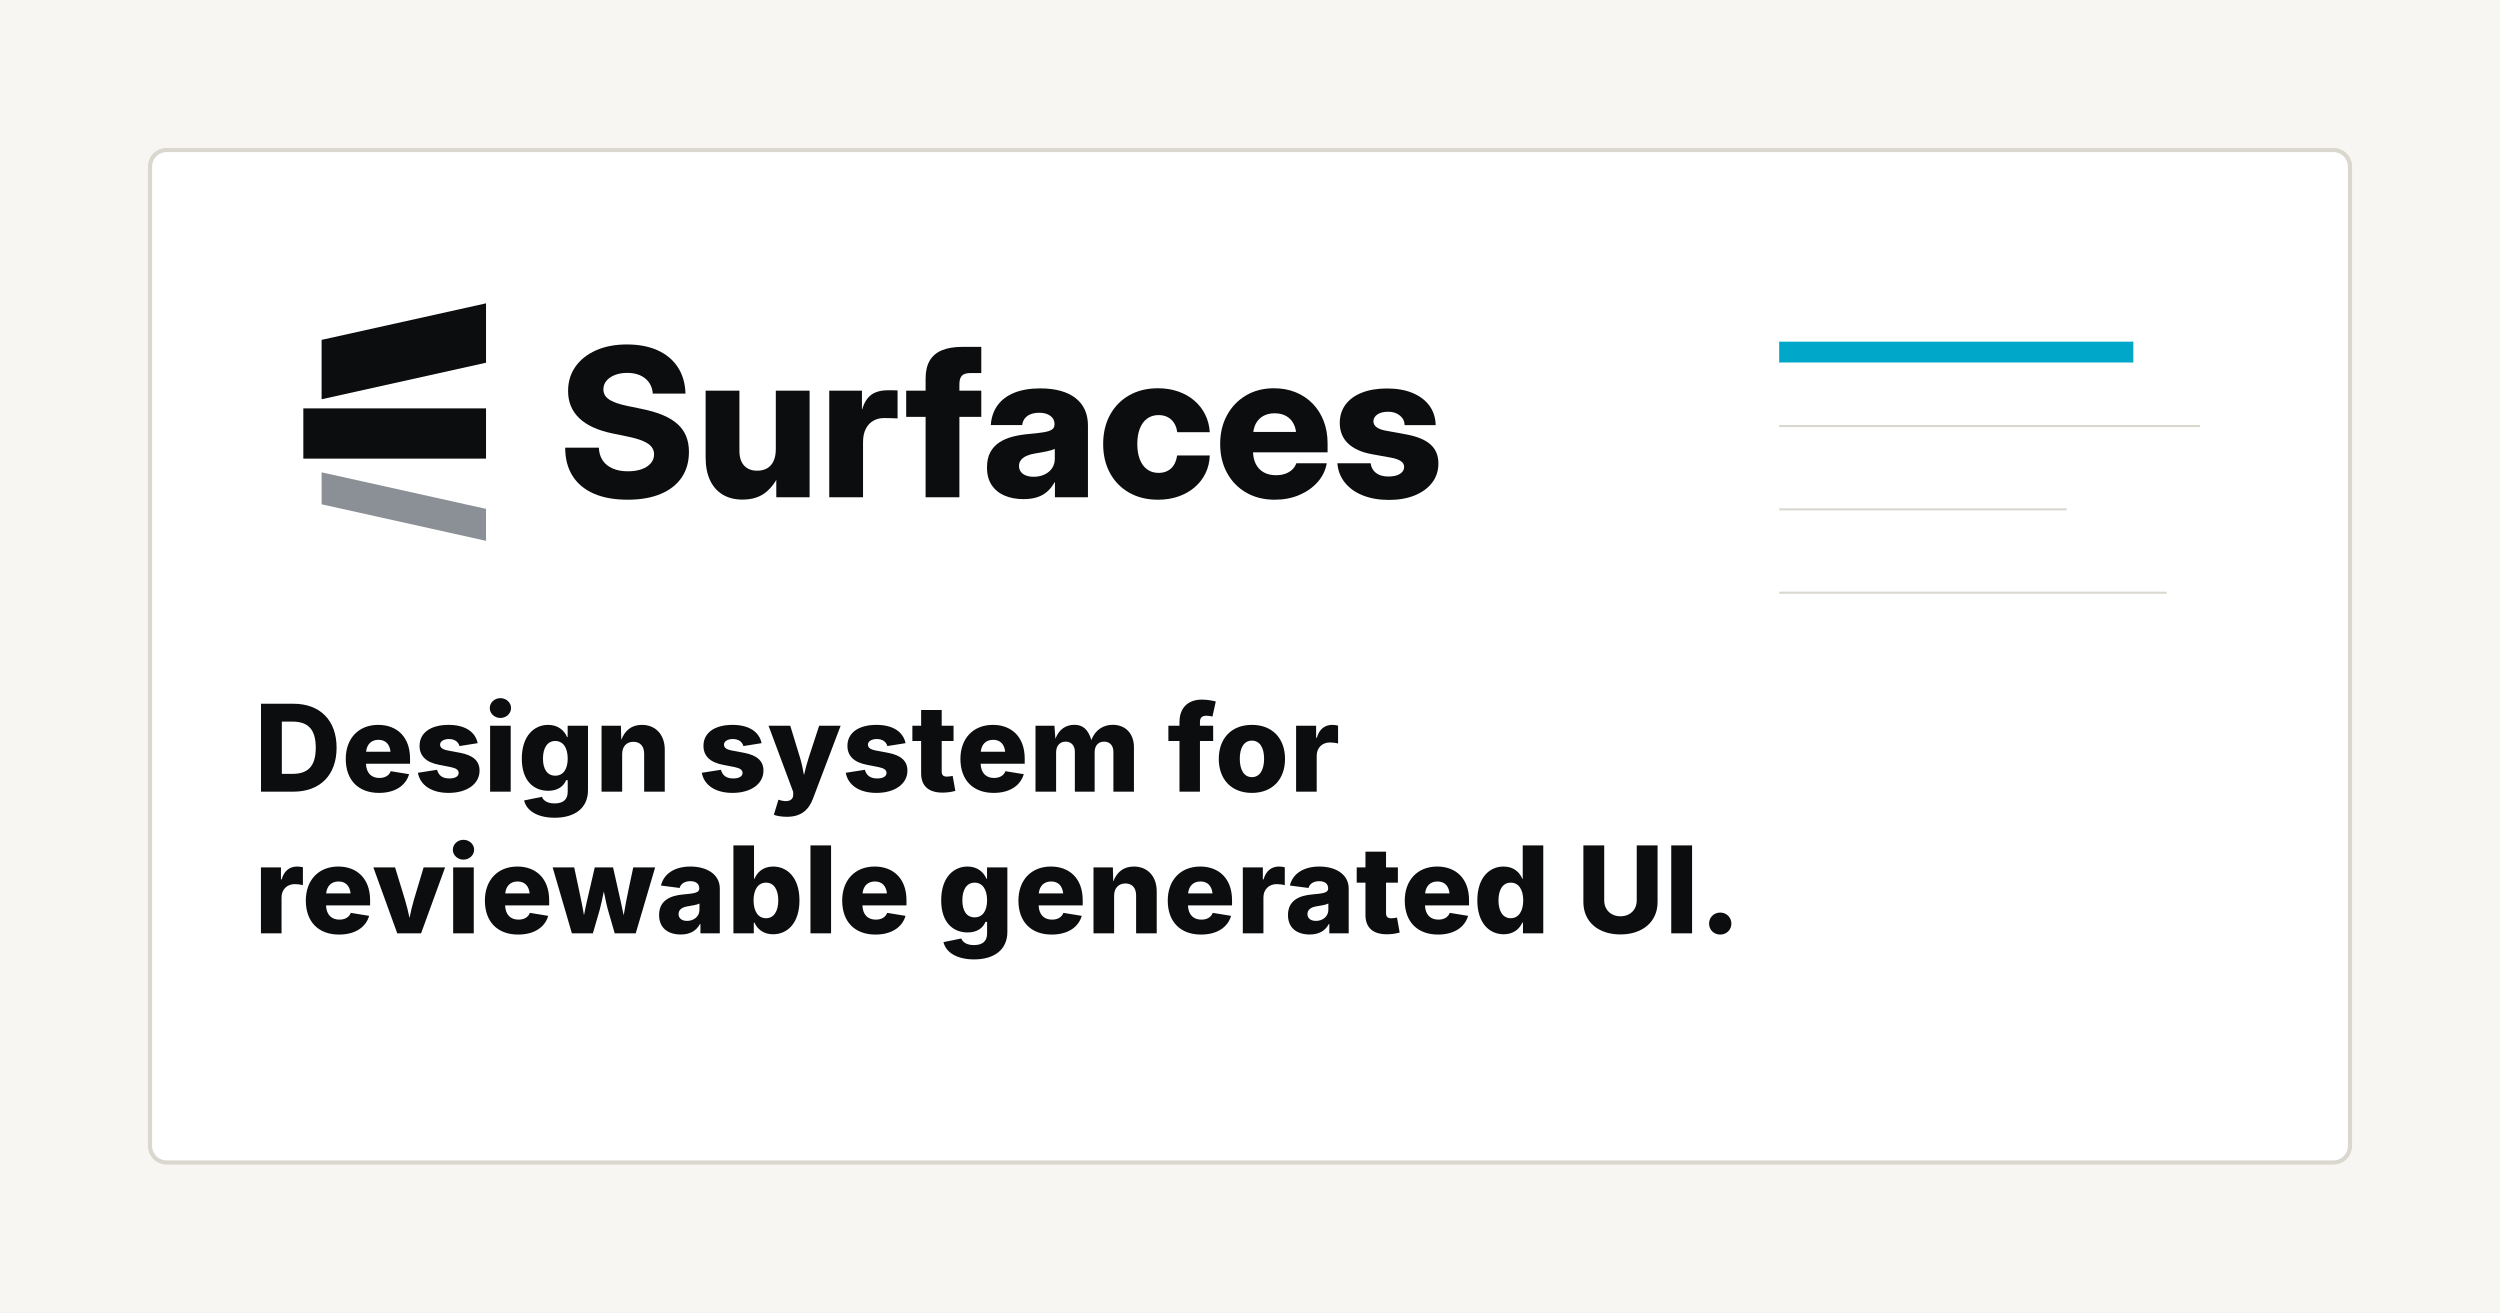
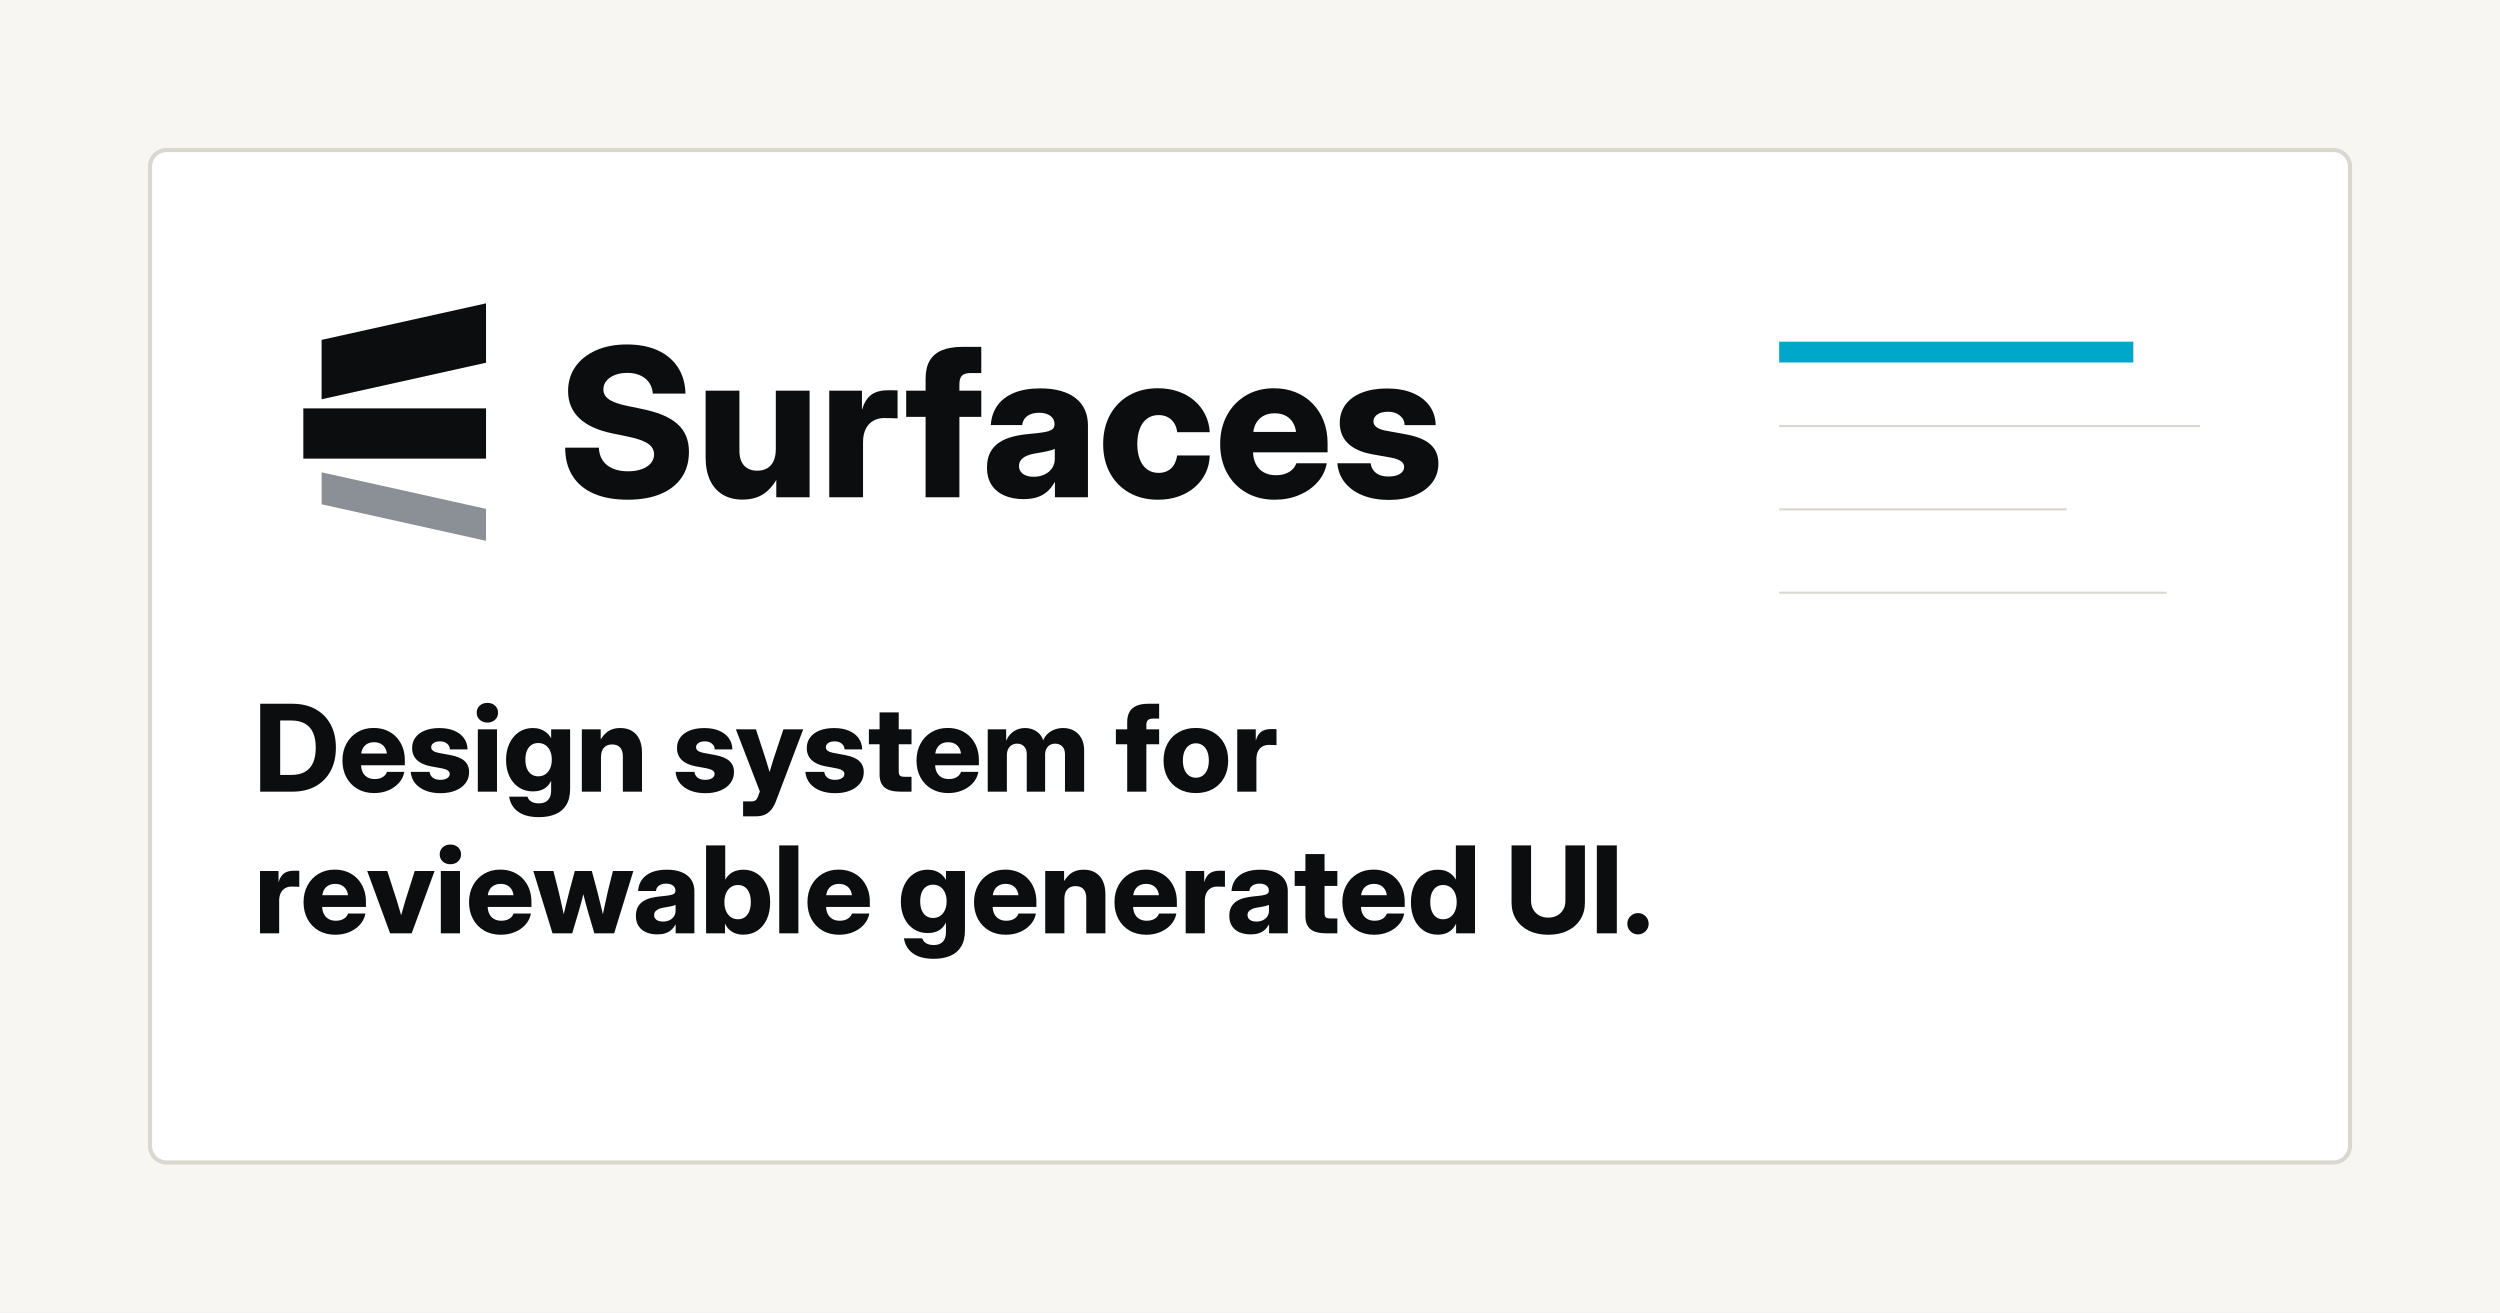
- <svg xmlns="http://www.w3.org/2000/svg" width="1200" height="630" viewBox="0 0 1200 630" role="img" aria-labelledby="title desc">
+ <svg xmlns="http://www.w3.org/2000/svg" width="1200" height="630" viewBox="0 0 1200 630" role="img">
  <rect width="1200" height="630" fill="#F7F6F2" />
  <rect x="72" y="72" width="1056" height="486" rx="8" fill="#FFFFFF" stroke="#DAD7CF" stroke-width="2" />
  <g data-role="canonical-lockup" transform="translate(100 100) scale(1.9)">
    <g data-role="mark" transform="translate(12.46154 17.07692) scale(1.153846)">
      <polygon points="14,14 50,6 50,19 14,27" fill="#0B0D0E" />
      <polygon points="10,29 50,29 50,40 10,40" fill="#0B0D0E" />
      <polygon points="14,43 50,51 50,58 14,50" fill="#8B9096" />
    </g>
    <g data-role="wordmark" fill="#0B0D0E" transform="translate(88.42041 73) scale(0.8161074)">
      <path d="M21.432 0.75 Q15.296 0.75 10.979 -1.138 Q6.661 -3.027 4.392 -6.636 Q2.124 -10.246 2.124 -15.358 L12.551 -15.358 Q12.618 -13.075 13.718 -11.434 Q14.817 -9.792 16.813 -8.918 Q18.81 -8.044 21.544 -8.044 Q23.988 -8.044 25.799 -8.698 Q27.61 -9.351 28.625 -10.535 Q29.639 -11.718 29.639 -13.301 Q29.639 -14.657 28.8 -15.669 Q27.961 -16.681 26.18 -17.435 Q24.399 -18.189 21.562 -18.777 L16.768 -19.768 Q9.911 -21.182 6.464 -24.5 Q3.017 -27.818 3.017 -32.881 Q3.017 -37.204 5.303 -40.445 Q7.59 -43.687 11.685 -45.5 Q15.78 -47.312 21.205 -47.312 Q26.743 -47.312 30.757 -45.491 Q34.771 -43.669 36.995 -40.263 Q39.219 -36.856 39.366 -32.097 L29.239 -32.097 Q29.012 -35.084 26.886 -36.797 Q24.761 -38.509 21.331 -38.509 Q19.181 -38.509 17.513 -37.856 Q15.845 -37.203 14.897 -36.059 Q13.95 -34.916 13.95 -33.409 Q13.95 -32.088 14.73 -31.147 Q15.511 -30.207 17.2 -29.5 Q18.889 -28.793 21.57 -28.24 L25.755 -27.375 Q29.586 -26.598 32.366 -25.433 Q35.146 -24.268 36.932 -22.638 Q38.718 -21.009 39.575 -18.879 Q40.433 -16.749 40.433 -14.065 Q40.433 -9.43 38.167 -6.11 Q35.901 -2.791 31.645 -1.02 Q27.39 0.75 21.432 0.75 Z" />
      <path d="M57.009 0.714 Q53.45 0.714 50.886 -0.828 Q48.321 -2.371 46.96 -5.281 Q45.599 -8.192 45.599 -12.276 L45.599 -33 L56.058 -33 L56.058 -14.396 Q56.058 -11.413 57.505 -9.823 Q58.952 -8.233 61.566 -8.233 Q63.301 -8.233 64.599 -8.956 Q65.896 -9.678 66.609 -11.179 Q67.323 -12.68 67.323 -14.985 L67.323 -33 L77.781 -33 L77.781 0 L67.47 0 L67.47 -8.783 L69.059 -8.783 Q67.501 -4.435 64.611 -1.86 Q61.72 0.714 57.009 0.714 Z" />
      <path d="M83.866 0 L83.866 -33 L93.985 -33 L93.985 -27.231 L94.066 -27.231 Q94.972 -30.353 96.896 -31.747 Q98.82 -33.142 102.138 -33.142 Q102.991 -33.142 103.689 -33.124 Q104.388 -33.106 105.014 -33.089 L105.014 -24.42 Q104.455 -24.447 103.229 -24.487 Q102.003 -24.526 100.824 -24.526 Q98.922 -24.526 97.449 -23.66 Q95.976 -22.794 95.151 -21.136 Q94.325 -19.478 94.325 -17.09 L94.325 0 Z" />
      <path d="M130.928 -33 L130.928 -24.902 L107.683 -24.902 L107.683 -33 Z M113.693 0 L113.693 -36.772 Q113.693 -40.086 114.934 -42.253 Q116.175 -44.419 118.699 -45.491 Q121.223 -46.562 125.065 -46.562 Q126.897 -46.562 128.571 -46.562 Q130.244 -46.562 130.928 -46.562 L130.928 -38.465 Q130.49 -38.465 129.461 -38.465 Q128.432 -38.465 127.668 -38.465 Q125.754 -38.465 124.953 -37.67 Q124.152 -36.876 124.152 -34.975 L124.152 0 Z" />
      <path d="M144.015 0.567 Q140.711 0.567 138.162 -0.513 Q135.613 -1.593 134.153 -3.772 Q132.694 -5.95 132.694 -9.231 Q132.694 -12.03 133.702 -13.912 Q134.711 -15.794 136.481 -16.967 Q138.251 -18.139 140.577 -18.748 Q142.903 -19.358 145.506 -19.581 Q148.483 -19.839 150.262 -20.136 Q152.041 -20.434 152.817 -20.978 Q153.594 -21.523 153.594 -22.527 L153.594 -22.705 Q153.594 -23.735 153.014 -24.51 Q152.435 -25.285 151.376 -25.724 Q150.317 -26.163 148.832 -26.163 Q147.312 -26.163 146.173 -25.699 Q145.034 -25.236 144.379 -24.382 Q143.723 -23.528 143.598 -22.364 L133.873 -22.364 Q134.119 -25.91 135.95 -28.448 Q137.781 -30.987 141.118 -32.351 Q144.456 -33.714 149.191 -33.714 Q152.737 -33.714 155.49 -32.944 Q158.243 -32.174 160.13 -30.692 Q162.017 -29.21 162.981 -27.087 Q163.946 -24.964 163.946 -22.258 L163.946 0 L153.728 0 L153.728 -4.643 L153.603 -4.643 Q152.652 -2.896 151.316 -1.738 Q149.981 -0.579 148.185 -0.006 Q146.389 0.567 144.015 0.567 Z M147.137 -6.353 Q149.022 -6.353 150.505 -7.055 Q151.988 -7.757 152.836 -9.006 Q153.684 -10.254 153.684 -11.918 L153.684 -14.969 Q153.26 -14.777 152.655 -14.594 Q152.051 -14.412 151.284 -14.244 Q150.517 -14.077 149.608 -13.914 Q148.698 -13.751 147.672 -13.586 Q146.213 -13.359 145.069 -12.873 Q143.926 -12.386 143.266 -11.601 Q142.606 -10.816 142.606 -9.68 Q142.606 -8.641 143.177 -7.889 Q143.748 -7.138 144.764 -6.746 Q145.781 -6.353 147.137 -6.353 Z" />
      <path d="M185.625 0.75 Q180.548 0.75 176.725 -1.42 Q172.903 -3.589 170.78 -7.475 Q168.657 -11.361 168.657 -16.482 Q168.657 -21.612 170.78 -25.507 Q172.903 -29.402 176.725 -31.576 Q180.548 -33.75 185.625 -33.75 Q189.019 -33.75 191.88 -32.756 Q194.74 -31.763 196.859 -29.947 Q198.978 -28.132 200.224 -25.646 Q201.47 -23.161 201.657 -20.147 L191.583 -20.147 Q191.436 -21.347 190.983 -22.32 Q190.531 -23.292 189.788 -23.993 Q189.046 -24.693 188.045 -25.07 Q187.044 -25.447 185.804 -25.447 Q183.739 -25.447 182.266 -24.359 Q180.792 -23.271 180.007 -21.264 Q179.223 -19.257 179.223 -16.482 Q179.223 -13.739 180.007 -11.73 Q180.792 -9.721 182.273 -8.637 Q183.753 -7.553 185.804 -7.553 Q187.044 -7.553 188.036 -7.932 Q189.028 -8.312 189.753 -9.012 Q190.478 -9.712 190.93 -10.712 Q191.383 -11.711 191.556 -12.943 L201.657 -12.943 Q201.559 -9.946 200.347 -7.449 Q199.135 -4.953 197 -3.111 Q194.865 -1.269 191.971 -0.259 Q189.077 0.75 185.625 0.75 Z" />
      <path d="M221.779 0.75 Q216.734 0.75 212.92 -1.458 Q209.107 -3.665 206.992 -7.567 Q204.878 -11.469 204.878 -16.482 Q204.878 -21.536 207.008 -25.431 Q209.137 -29.326 212.882 -31.538 Q216.626 -33.75 221.493 -33.75 Q225.199 -33.75 228.244 -32.511 Q231.29 -31.272 233.505 -28.993 Q235.719 -26.714 236.923 -23.598 Q238.127 -20.482 238.127 -16.729 L238.127 -13.917 L208.317 -13.917 L208.317 -20.225 L233.211 -20.225 L228.446 -18.899 Q228.446 -21.111 227.635 -22.701 Q226.823 -24.29 225.329 -25.146 Q223.835 -26.002 221.739 -26.002 Q219.675 -26.002 218.174 -25.146 Q216.673 -24.29 215.862 -22.701 Q215.05 -21.111 215.05 -18.899 L215.05 -14.3 Q215.05 -12.035 215.886 -10.35 Q216.722 -8.665 218.313 -7.751 Q219.903 -6.837 222.136 -6.837 Q223.764 -6.837 225.042 -7.292 Q226.32 -7.747 227.19 -8.578 Q228.06 -9.409 228.448 -10.524 L237.877 -10.524 Q237.275 -7.211 235.015 -4.675 Q232.755 -2.139 229.332 -0.694 Q225.909 0.75 221.779 0.75 Z" />
      <path d="M257.121 0.817 Q252.605 0.817 249.115 -0.552 Q245.625 -1.92 243.541 -4.47 Q241.458 -7.02 241.15 -10.524 L251.456 -10.524 Q251.693 -8.638 253.114 -7.534 Q254.534 -6.43 256.951 -6.43 Q259.247 -6.43 260.538 -7.252 Q261.829 -8.075 261.829 -9.39 Q261.829 -10.504 260.79 -11.204 Q259.75 -11.904 257.778 -12.27 L251.839 -13.34 Q246.976 -14.233 244.438 -16.688 Q241.9 -19.144 241.9 -23.029 Q241.9 -26.266 243.661 -28.662 Q245.423 -31.058 248.708 -32.37 Q251.993 -33.683 256.531 -33.683 Q261.087 -33.683 264.426 -32.297 Q267.764 -30.91 269.631 -28.378 Q271.498 -25.847 271.592 -22.342 L261.974 -22.342 Q261.943 -24.117 260.517 -25.298 Q259.092 -26.48 256.889 -26.48 Q254.73 -26.48 253.522 -25.627 Q252.314 -24.773 252.314 -23.521 Q252.314 -22.429 253.275 -21.714 Q254.236 -20.998 255.962 -20.659 L262.528 -19.454 Q267.613 -18.508 270.022 -16.318 Q272.431 -14.129 272.431 -10.455 Q272.431 -7.079 270.506 -4.544 Q268.581 -2.01 265.129 -0.596 Q261.677 0.817 257.121 0.817 Z" />
    </g>
  </g>
-   <text x="122" y="380" fill="#0B0D0E" font-family="Geist, Inter, Arial, sans-serif" font-size="58" font-weight="760" letter-spacing="0">Design system for</text>
-   <text x="122" y="448" fill="#0B0D0E" font-family="Geist, Inter, Arial, sans-serif" font-size="58" font-weight="760" letter-spacing="0">reviewable generated UI.</text>
+   <g data-role="social-copy" fill="#0B0D0E" transform="translate(122 380)">
+     <path d="M18.246 0 L7.156 0 L7.156 -8.033 L17.754 -8.033 Q21.783 -8.033 24.397 -9.52 Q27.011 -11.008 28.287 -13.928 Q29.563 -16.847 29.563 -21.107 Q29.563 -25.387 28.278 -28.293 Q26.992 -31.199 24.366 -32.682 Q21.739 -34.164 17.712 -34.164 L6.968 -34.164 L6.968 -42.197 L18.318 -42.197 Q24.711 -42.197 29.409 -39.62 Q34.107 -37.042 36.668 -32.308 Q39.228 -27.573 39.228 -21.107 Q39.228 -14.642 36.678 -9.908 Q34.128 -5.174 29.436 -2.587 Q24.744 0 18.246 0 Z M12.486 -42.197 L12.486 0 L2.897 0 L2.897 -42.197 Z" />
+     <path d="M57.598 0.68 Q53.037 0.68 49.603 -1.322 Q46.169 -3.323 44.269 -6.858 Q42.37 -10.394 42.37 -14.935 Q42.37 -19.513 44.288 -23.044 Q46.206 -26.574 49.578 -28.58 Q52.951 -30.586 57.334 -30.586 Q60.678 -30.586 63.422 -29.463 Q66.167 -28.339 68.16 -26.272 Q70.154 -24.205 71.235 -21.378 Q72.317 -18.551 72.317 -15.144 L72.317 -12.671 L45.452 -12.671 L45.452 -18.29 L67.971 -18.29 L63.791 -17.074 Q63.791 -19.143 63.034 -20.633 Q62.277 -22.123 60.884 -22.927 Q59.492 -23.731 57.543 -23.731 Q55.624 -23.731 54.226 -22.927 Q52.829 -22.123 52.072 -20.633 Q51.315 -19.143 51.315 -17.074 L51.315 -13.037 Q51.315 -10.921 52.091 -9.341 Q52.868 -7.762 54.345 -6.902 Q55.823 -6.042 57.902 -6.042 Q59.417 -6.042 60.604 -6.469 Q61.79 -6.897 62.595 -7.677 Q63.4 -8.457 63.758 -9.501 L72.074 -9.501 Q71.527 -6.507 69.495 -4.217 Q67.464 -1.927 64.388 -0.624 Q61.312 0.68 57.598 0.68 Z" />
+     <path d="M89.452 0.737 Q85.414 0.737 82.285 -0.492 Q79.156 -1.72 77.285 -4.02 Q75.414 -6.32 75.14 -9.501 L84.198 -9.501 Q84.415 -7.734 85.733 -6.708 Q87.051 -5.682 89.3 -5.682 Q91.445 -5.682 92.653 -6.461 Q93.862 -7.24 93.862 -8.481 Q93.862 -9.533 92.901 -10.191 Q91.94 -10.849 90.139 -11.188 L84.791 -12.168 Q80.4 -12.988 78.11 -15.207 Q75.819 -17.427 75.819 -20.931 Q75.819 -23.841 77.402 -26 Q78.985 -28.158 81.929 -29.344 Q84.874 -30.529 88.931 -30.529 Q92.997 -30.529 95.989 -29.277 Q98.981 -28.026 100.658 -25.741 Q102.336 -23.455 102.421 -20.291 L93.951 -20.291 Q93.923 -21.946 92.605 -23.047 Q91.286 -24.148 89.235 -24.148 Q87.23 -24.148 86.101 -23.341 Q84.972 -22.533 84.972 -21.35 Q84.972 -20.316 85.867 -19.644 Q86.761 -18.972 88.361 -18.652 L94.241 -17.558 Q98.832 -16.691 101.004 -14.704 Q103.177 -12.717 103.177 -9.393 Q103.177 -6.351 101.447 -4.074 Q99.718 -1.797 96.622 -0.53 Q93.527 0.737 89.452 0.737 Z" />
+     <path d="M107.353 0 L107.353 -29.906 L116.557 -29.906 L116.557 0 Z M111.941 -33.163 Q109.703 -33.163 108.259 -34.508 Q106.815 -35.854 106.815 -37.893 Q106.815 -39.96 108.259 -41.291 Q109.703 -42.622 111.912 -42.622 Q114.178 -42.622 115.622 -41.291 Q117.067 -39.96 117.067 -37.893 Q117.067 -35.825 115.608 -34.494 Q114.15 -33.163 111.941 -33.163 Z" />
+     <path d="M136.659 12.234 Q132.204 12.234 129.185 10.982 Q126.167 9.729 124.491 7.514 Q122.816 5.299 122.372 2.411 L131.182 2.411 Q131.454 3.416 132.197 4.135 Q132.941 4.855 134.075 5.241 Q135.209 5.626 136.659 5.626 Q139.52 5.626 141.034 4.049 Q142.548 2.472 142.548 -0.609 L142.548 -5.197 L142.52 -5.197 Q141.701 -3.451 140.409 -2.318 Q139.117 -1.185 137.456 -0.652 Q135.795 -0.119 133.832 -0.119 Q129.933 -0.119 127.021 -2.058 Q124.109 -3.998 122.504 -7.41 Q120.899 -10.822 120.899 -15.22 Q120.899 -19.703 122.533 -23.162 Q124.166 -26.622 127.068 -28.585 Q129.971 -30.549 133.756 -30.549 Q135.71 -30.549 137.337 -30.001 Q138.965 -29.454 140.28 -28.369 Q141.595 -27.284 142.52 -25.671 L142.548 -25.671 L142.548 -29.906 L151.664 -29.906 L151.664 -1.447 Q151.664 3.371 149.809 6.385 Q147.954 9.399 144.581 10.817 Q141.208 12.234 136.659 12.234 Z M136.338 -7.363 Q138.295 -7.363 139.763 -8.351 Q141.231 -9.34 142.05 -11.146 Q142.869 -12.953 142.869 -15.372 Q142.869 -17.8 142.05 -19.597 Q141.231 -21.394 139.763 -22.373 Q138.295 -23.351 136.338 -23.351 Q134.465 -23.351 133.077 -22.41 Q131.69 -21.469 130.938 -19.681 Q130.186 -17.893 130.186 -15.372 Q130.186 -12.861 130.938 -11.063 Q131.69 -9.265 133.077 -8.314 Q134.465 -7.363 136.338 -7.363 Z" />
+     <path d="M166.47 -16.398 L166.47 0 L157.279 0 L157.279 -29.906 L166.338 -29.906 L166.338 -21.99 L164.902 -21.99 Q166.318 -25.945 168.947 -28.247 Q171.576 -30.549 175.783 -30.549 Q179.022 -30.549 181.343 -29.156 Q183.664 -27.763 184.913 -25.129 Q186.162 -22.495 186.162 -18.768 L186.162 0 L176.97 0 L176.97 -16.944 Q176.97 -19.739 175.639 -21.203 Q174.307 -22.667 171.85 -22.667 Q170.241 -22.667 169.027 -21.999 Q167.814 -21.33 167.142 -19.941 Q166.47 -18.553 166.47 -16.398 Z" />
+     <path d="M216.584 0.737 Q212.546 0.737 209.417 -0.492 Q206.289 -1.72 204.417 -4.02 Q202.546 -6.32 202.272 -9.501 L211.33 -9.501 Q211.547 -7.734 212.865 -6.708 Q214.183 -5.682 216.433 -5.682 Q218.577 -5.682 219.785 -6.461 Q220.994 -7.24 220.994 -8.481 Q220.994 -9.533 220.033 -10.191 Q219.073 -10.849 217.271 -11.188 L211.924 -12.168 Q207.532 -12.988 205.242 -15.207 Q202.952 -17.427 202.952 -20.931 Q202.952 -23.841 204.534 -26 Q206.117 -28.158 209.062 -29.344 Q212.006 -30.529 216.063 -30.529 Q220.13 -30.529 223.121 -29.277 Q226.113 -28.026 227.791 -25.741 Q229.468 -23.455 229.553 -20.291 L221.084 -20.291 Q221.055 -21.946 219.737 -23.047 Q218.418 -24.148 216.367 -24.148 Q214.362 -24.148 213.234 -23.341 Q212.105 -22.533 212.105 -21.35 Q212.105 -20.316 212.999 -19.644 Q213.893 -18.972 215.494 -18.652 L221.374 -17.558 Q225.964 -16.691 228.137 -14.704 Q230.309 -12.717 230.309 -9.393 Q230.309 -6.351 228.579 -4.074 Q226.85 -1.797 223.754 -0.53 Q220.659 0.737 216.584 0.737 Z" />
+     <path d="M234.684 11.838 L234.684 4.659 L238.695 4.659 Q239.705 4.659 240.313 4.362 Q240.921 4.066 241.326 3.396 Q241.73 2.727 242.098 1.614 L242.732 -0.084 L231.225 -29.906 L240.851 -29.906 L245.5 -15.732 Q246.378 -12.99 247.172 -10.219 Q247.965 -7.449 248.73 -4.687 L246.123 -4.687 Q246.85 -7.449 247.638 -10.229 Q248.427 -13.009 249.315 -15.732 L254.022 -29.906 L263.544 -29.906 L250.533 4.371 Q249.549 6.991 248.217 8.64 Q246.885 10.289 245.071 11.064 Q243.256 11.838 240.826 11.838 Q239.329 11.838 237.755 11.838 Q236.181 11.838 234.684 11.838 Z" />
+     <path d="M278.884 0.737 Q274.846 0.737 271.717 -0.492 Q268.588 -1.72 266.717 -4.02 Q264.846 -6.32 264.572 -9.501 L273.63 -9.501 Q273.847 -7.734 275.165 -6.708 Q276.483 -5.682 278.732 -5.682 Q280.877 -5.682 282.085 -6.461 Q283.294 -7.24 283.294 -8.481 Q283.294 -9.533 282.333 -10.191 Q281.372 -10.849 279.571 -11.188 L274.224 -12.168 Q269.832 -12.988 267.542 -15.207 Q265.251 -17.427 265.251 -20.931 Q265.251 -23.841 266.834 -26 Q268.417 -28.158 271.361 -29.344 Q274.306 -30.529 278.363 -30.529 Q282.429 -30.529 285.421 -29.277 Q288.413 -28.026 290.09 -25.741 Q291.768 -23.455 291.853 -20.291 L283.383 -20.291 Q283.355 -21.946 282.037 -23.047 Q280.718 -24.148 278.667 -24.148 Q276.662 -24.148 275.533 -23.341 Q274.404 -22.533 274.404 -21.35 Q274.404 -20.316 275.299 -19.644 Q276.193 -18.972 277.793 -18.652 L283.673 -17.558 Q288.264 -16.691 290.436 -14.704 Q292.609 -12.717 292.609 -9.393 Q292.609 -6.351 290.879 -4.074 Q289.15 -1.797 286.054 -0.53 Q282.959 0.737 278.884 0.737 Z" />
+     <path d="M315.53 -29.906 L315.53 -22.765 L295.067 -22.765 L295.067 -29.906 Z M300.201 -38.062 L309.393 -38.062 L309.393 -9.724 Q309.393 -8.263 309.982 -7.702 Q310.571 -7.142 312.222 -7.142 Q312.949 -7.142 313.985 -7.142 Q315.021 -7.142 315.53 -7.142 L315.53 0 Q314.774 0 313.297 0 Q311.819 0 310.284 0 Q305.062 0 302.632 -1.99 Q300.201 -3.979 300.201 -8.225 Z" />
+     <path d="M333.152 0.68 Q328.591 0.68 325.157 -1.322 Q321.722 -3.323 319.823 -6.858 Q317.924 -10.394 317.924 -14.935 Q317.924 -19.513 319.841 -23.044 Q321.759 -26.574 325.132 -28.58 Q328.504 -30.586 332.888 -30.586 Q336.231 -30.586 338.976 -29.463 Q341.72 -28.339 343.714 -26.272 Q345.707 -24.205 346.789 -21.378 Q347.871 -18.551 347.871 -15.144 L347.871 -12.671 L321.005 -12.671 L321.005 -18.29 L343.525 -18.29 L339.345 -17.074 Q339.345 -19.143 338.588 -20.633 Q337.831 -22.123 336.438 -22.927 Q335.045 -23.731 333.097 -23.731 Q331.177 -23.731 329.78 -22.927 Q328.383 -22.123 327.626 -20.633 Q326.868 -19.143 326.868 -17.074 L326.868 -13.037 Q326.868 -10.921 327.645 -9.341 Q328.421 -7.762 329.899 -6.902 Q331.377 -6.042 333.456 -6.042 Q334.971 -6.042 336.157 -6.469 Q337.343 -6.897 338.148 -7.677 Q338.954 -8.457 339.312 -9.501 L347.628 -9.501 Q347.08 -6.507 345.049 -4.217 Q343.017 -1.927 339.941 -0.624 Q336.865 0.68 333.152 0.68 Z" />
+     <path d="M352.109 0 L352.109 -29.906 L360.959 -29.906 L360.959 -23.028 L360.478 -23.028 Q361.242 -25.589 362.682 -27.257 Q364.121 -28.924 366.038 -29.737 Q367.955 -30.549 370.07 -30.549 Q373.468 -30.549 376.013 -28.581 Q378.558 -26.613 379.076 -23.028 L378.219 -23.028 Q378.756 -25.421 380.22 -27.097 Q381.684 -28.774 383.785 -29.662 Q385.886 -30.549 388.305 -30.549 Q391.217 -30.549 393.497 -29.283 Q395.776 -28.018 397.08 -25.629 Q398.385 -23.241 398.385 -19.864 L398.385 0 L389.193 0 L389.193 -17.961 Q389.193 -20.463 387.851 -21.755 Q386.508 -23.048 384.478 -23.048 Q383.005 -23.048 381.928 -22.389 Q380.851 -21.729 380.251 -20.546 Q379.652 -19.362 379.652 -17.775 L379.652 0 L370.841 0 L370.841 -18.128 Q370.841 -20.381 369.557 -21.714 Q368.272 -23.048 366.19 -23.048 Q364.817 -23.048 363.707 -22.398 Q362.597 -21.749 361.949 -20.513 Q361.3 -19.278 361.3 -17.515 L361.3 0 Z" />
+     <path d="M434.39 -29.906 L434.39 -22.765 L413.623 -22.765 L413.623 -29.906 Z M419.062 0 L419.062 -33.441 Q419.062 -36.393 420.177 -38.332 Q421.292 -40.27 423.547 -41.233 Q425.803 -42.197 429.218 -42.197 Q430.838 -42.197 432.315 -42.197 Q433.793 -42.197 434.39 -42.197 L434.39 -35.056 Q434.002 -35.056 433.072 -35.056 Q432.142 -35.056 431.461 -35.056 Q429.715 -35.056 428.984 -34.33 Q428.253 -33.603 428.253 -31.868 L428.253 0 Z" />
+     <path d="M452.014 0.68 Q447.404 0.68 443.903 -1.26 Q440.403 -3.199 438.452 -6.711 Q436.501 -10.223 436.501 -14.935 Q436.501 -19.656 438.452 -23.167 Q440.403 -26.679 443.903 -28.632 Q447.404 -30.586 452.014 -30.586 Q456.653 -30.586 460.14 -28.632 Q463.626 -26.679 465.577 -23.167 Q467.528 -19.656 467.528 -14.935 Q467.528 -10.223 465.577 -6.711 Q463.626 -3.199 460.14 -1.26 Q456.653 0.68 452.014 0.68 Z M452.014 -6.688 Q453.857 -6.688 455.258 -7.658 Q456.66 -8.627 457.451 -10.476 Q458.241 -12.326 458.241 -14.935 Q458.241 -17.581 457.451 -19.421 Q456.66 -21.261 455.258 -22.239 Q453.857 -23.218 452.014 -23.218 Q450.2 -23.218 448.784 -22.244 Q447.368 -21.27 446.578 -19.426 Q445.787 -17.581 445.787 -14.935 Q445.787 -12.316 446.578 -10.471 Q447.368 -8.627 448.78 -7.658 Q450.191 -6.688 452.014 -6.688 Z" />
+     <path d="M471.879 0 L471.879 -29.906 L480.768 -29.906 L480.768 -24.71 L480.843 -24.71 Q481.664 -27.508 483.411 -28.782 Q485.157 -30.055 488.151 -30.055 Q488.917 -30.055 489.545 -30.036 Q490.173 -30.018 490.723 -29.999 L490.723 -22.33 Q490.231 -22.358 489.138 -22.4 Q488.045 -22.442 486.978 -22.442 Q485.259 -22.442 483.919 -21.658 Q482.58 -20.874 481.825 -19.365 Q481.071 -17.855 481.071 -15.668 L481.071 0 Z" />
+   </g>
+   <g data-role="social-copy" fill="#0B0D0E" transform="translate(122 448)">
+     <path d="M2.807 0 L2.807 -29.906 L11.696 -29.906 L11.696 -24.71 L11.771 -24.71 Q12.592 -27.508 14.338 -28.782 Q16.085 -30.055 19.079 -30.055 Q19.845 -30.055 20.473 -30.036 Q21.101 -30.018 21.651 -29.999 L21.651 -22.33 Q21.158 -22.358 20.066 -22.4 Q18.973 -22.442 17.906 -22.442 Q16.187 -22.442 14.847 -21.658 Q13.507 -20.874 12.753 -19.365 Q11.999 -17.855 11.999 -15.668 L11.999 0 Z" />
+     <path d="M38.932 0.68 Q34.371 0.68 30.937 -1.322 Q27.503 -3.323 25.603 -6.858 Q23.704 -10.394 23.704 -14.935 Q23.704 -19.513 25.622 -23.044 Q27.54 -26.574 30.912 -28.58 Q34.285 -30.586 38.668 -30.586 Q42.012 -30.586 44.756 -29.463 Q47.501 -28.339 49.494 -26.272 Q51.488 -24.205 52.569 -21.378 Q53.651 -18.551 53.651 -15.144 L53.651 -12.671 L26.786 -12.671 L26.786 -18.29 L49.305 -18.29 L45.125 -17.074 Q45.125 -19.143 44.368 -20.633 Q43.611 -22.123 42.218 -22.927 Q40.826 -23.731 38.877 -23.731 Q36.958 -23.731 35.56 -22.927 Q34.163 -22.123 33.406 -20.633 Q32.649 -19.143 32.649 -17.074 L32.649 -13.037 Q32.649 -10.921 33.425 -9.341 Q34.201 -7.762 35.679 -6.902 Q37.157 -6.042 39.236 -6.042 Q40.751 -6.042 41.938 -6.469 Q43.124 -6.897 43.929 -7.677 Q44.734 -8.457 45.092 -9.501 L53.408 -9.501 Q52.861 -6.507 50.829 -4.217 Q48.798 -1.927 45.722 -0.624 Q42.646 0.68 38.932 0.68 Z" />
+     <path d="M65.25 0 L54.266 -29.906 L63.893 -29.906 L68.465 -15.732 Q69.325 -12.971 70.109 -10.21 Q70.893 -7.449 71.658 -4.687 L69.469 -4.687 Q70.224 -7.449 70.984 -10.21 Q71.744 -12.971 72.575 -15.732 L77.064 -29.906 L86.586 -29.906 L75.602 0 Z" />
+     <path d="M89.592 0 L89.592 -29.906 L98.796 -29.906 L98.796 0 Z M94.18 -33.163 Q91.943 -33.163 90.498 -34.508 Q89.054 -35.854 89.054 -37.893 Q89.054 -39.96 90.498 -41.291 Q91.943 -42.622 94.152 -42.622 Q96.417 -42.622 97.862 -41.291 Q99.306 -39.96 99.306 -37.893 Q99.306 -35.825 97.847 -34.494 Q96.389 -33.163 94.18 -33.163 Z" />
+     <path d="M118.366 0.68 Q113.806 0.68 110.372 -1.322 Q106.937 -3.323 105.038 -6.858 Q103.139 -10.394 103.139 -14.935 Q103.139 -19.513 105.056 -23.044 Q106.974 -26.574 110.347 -28.58 Q113.719 -30.586 118.103 -30.586 Q121.446 -30.586 124.191 -29.463 Q126.935 -28.339 128.929 -26.272 Q130.922 -24.205 132.004 -21.378 Q133.086 -18.551 133.086 -15.144 L133.086 -12.671 L106.22 -12.671 L106.22 -18.29 L128.74 -18.29 L124.56 -17.074 Q124.56 -19.143 123.803 -20.633 Q123.046 -22.123 121.653 -22.927 Q120.26 -23.731 118.312 -23.731 Q116.392 -23.731 114.995 -22.927 Q113.598 -22.123 112.84 -20.633 Q112.083 -19.143 112.083 -17.074 L112.083 -13.037 Q112.083 -10.921 112.86 -9.341 Q113.636 -7.762 115.114 -6.902 Q116.592 -6.042 118.671 -6.042 Q120.186 -6.042 121.372 -6.469 Q122.558 -6.897 123.363 -7.677 Q124.169 -8.457 124.527 -9.501 L132.843 -9.501 Q132.295 -6.507 130.264 -4.217 Q128.232 -1.927 125.156 -0.624 Q122.08 0.68 118.366 0.68 Z" />
+     <path d="M143.208 0 L133.995 -29.906 L143.642 -29.906 L146.133 -20.115 Q146.935 -16.856 147.675 -13.351 Q148.416 -9.847 149.161 -6.446 L147.93 -6.446 Q148.751 -9.847 149.582 -13.351 Q150.413 -16.856 151.272 -20.115 L153.905 -29.906 L162.089 -29.906 L164.704 -20.115 Q165.563 -16.856 166.389 -13.351 Q167.215 -9.847 168.037 -6.446 L166.815 -6.446 Q167.551 -9.847 168.272 -13.342 Q168.993 -16.837 169.757 -20.115 L172.2 -29.906 L181.999 -29.906 L172.786 0 L163.292 0 L159.926 -11.462 Q159.455 -13.14 158.998 -14.883 Q158.541 -16.627 158.098 -18.413 Q157.655 -20.199 157.184 -21.953 L158.82 -21.953 Q158.368 -20.199 157.91 -18.413 Q157.453 -16.627 157.006 -14.883 Q156.558 -13.14 156.059 -11.462 L152.665 0 Z" />
+     <path d="M193.502 0.51 Q190.51 0.51 188.197 -0.471 Q185.885 -1.453 184.559 -3.43 Q183.233 -5.407 183.233 -8.381 Q183.233 -10.92 184.152 -12.62 Q185.072 -14.32 186.681 -15.374 Q188.29 -16.427 190.4 -16.975 Q192.509 -17.523 194.861 -17.73 Q197.569 -17.975 199.183 -18.239 Q200.797 -18.504 201.5 -18.995 Q202.204 -19.487 202.204 -20.41 L202.204 -20.579 Q202.204 -21.556 201.663 -22.293 Q201.122 -23.029 200.13 -23.447 Q199.138 -23.865 197.746 -23.865 Q196.326 -23.865 195.259 -23.428 Q194.191 -22.991 193.576 -22.192 Q192.96 -21.392 192.847 -20.31 L184.274 -20.31 Q184.492 -23.495 186.145 -25.785 Q187.798 -28.076 190.802 -29.312 Q193.806 -30.549 198.051 -30.549 Q201.227 -30.549 203.699 -29.85 Q206.17 -29.152 207.866 -27.811 Q209.562 -26.47 210.431 -24.553 Q211.3 -22.636 211.3 -20.199 L211.3 0 L202.318 0 L202.318 -4.21 L202.205 -4.21 Q201.362 -2.658 200.162 -1.606 Q198.962 -0.554 197.325 -0.022 Q195.688 0.51 193.502 0.51 Z M196.199 -5.641 Q197.984 -5.641 199.358 -6.303 Q200.733 -6.965 201.506 -8.131 Q202.28 -9.298 202.28 -10.833 L202.28 -13.658 Q201.902 -13.479 201.341 -13.31 Q200.781 -13.141 200.062 -12.985 Q199.343 -12.83 198.491 -12.679 Q197.64 -12.529 196.69 -12.378 Q195.343 -12.17 194.275 -11.723 Q193.207 -11.275 192.587 -10.546 Q191.966 -9.816 191.966 -8.745 Q191.966 -7.776 192.498 -7.075 Q193.03 -6.374 193.98 -6.007 Q194.93 -5.641 196.199 -5.641 Z" />
+     <path d="M234.747 0.643 Q232.784 0.643 231.104 0.062 Q229.424 -0.519 228.132 -1.69 Q226.84 -2.861 226.03 -4.607 L225.993 -4.607 L225.993 0 L216.915 0 L216.915 -42.197 L226.106 -42.197 L226.106 -25.831 L226.144 -25.831 Q227.107 -27.445 228.38 -28.482 Q229.653 -29.52 231.275 -30.035 Q232.898 -30.549 234.823 -30.549 Q238.637 -30.549 241.525 -28.576 Q244.413 -26.603 246.047 -23.095 Q247.68 -19.588 247.68 -14.991 Q247.68 -10.289 246.075 -6.773 Q244.471 -3.256 241.573 -1.307 Q238.675 0.643 234.747 0.643 Z M232.241 -6.754 Q234.142 -6.754 235.516 -7.734 Q236.89 -8.713 237.642 -10.558 Q238.394 -12.403 238.394 -14.991 Q238.394 -17.588 237.642 -19.414 Q236.89 -21.24 235.516 -22.22 Q234.142 -23.199 232.241 -23.199 Q230.303 -23.199 228.826 -22.183 Q227.348 -21.166 226.529 -19.331 Q225.71 -17.495 225.71 -14.991 Q225.71 -12.496 226.529 -10.642 Q227.348 -8.788 228.826 -7.771 Q230.303 -6.754 232.241 -6.754 Z" />
+     <path d="M261.223 -42.197 L261.223 0 L252.032 0 L252.032 -42.197 Z" />
+     <path d="M280.802 0.68 Q276.242 0.68 272.807 -1.322 Q269.373 -3.323 267.474 -6.858 Q265.575 -10.394 265.575 -14.935 Q265.575 -19.513 267.492 -23.044 Q269.41 -26.574 272.783 -28.58 Q276.155 -30.586 280.539 -30.586 Q283.882 -30.586 286.627 -29.463 Q289.371 -28.339 291.365 -26.272 Q293.358 -24.205 294.44 -21.378 Q295.522 -18.551 295.522 -15.144 L295.522 -12.671 L268.656 -12.671 L268.656 -18.29 L291.176 -18.29 L286.996 -17.074 Q286.996 -19.143 286.239 -20.633 Q285.481 -22.123 284.089 -22.927 Q282.696 -23.731 280.748 -23.731 Q278.828 -23.731 277.431 -22.927 Q276.034 -22.123 275.276 -20.633 Q274.519 -19.143 274.519 -17.074 L274.519 -13.037 Q274.519 -10.921 275.296 -9.341 Q276.072 -7.762 277.55 -6.902 Q279.028 -6.042 281.107 -6.042 Q282.622 -6.042 283.808 -6.469 Q284.994 -6.897 285.799 -7.677 Q286.605 -8.457 286.963 -9.501 L295.279 -9.501 Q294.731 -6.507 292.7 -4.217 Q290.668 -1.927 287.592 -0.624 Q284.516 0.68 280.802 0.68 Z" />
+     <path d="M326.169 12.234 Q321.714 12.234 318.695 10.982 Q315.677 9.729 314.001 7.514 Q312.326 5.299 311.882 2.411 L320.691 2.411 Q320.964 3.416 321.707 4.135 Q322.45 4.855 323.585 5.241 Q324.719 5.626 326.169 5.626 Q329.03 5.626 330.544 4.049 Q332.058 2.472 332.058 -0.609 L332.058 -5.197 L332.03 -5.197 Q331.211 -3.451 329.919 -2.318 Q328.627 -1.185 326.966 -0.652 Q325.305 -0.119 323.342 -0.119 Q319.443 -0.119 316.531 -2.058 Q313.618 -3.998 312.014 -7.41 Q310.409 -10.822 310.409 -15.22 Q310.409 -19.703 312.042 -23.162 Q313.676 -26.622 316.578 -28.585 Q319.481 -30.549 323.265 -30.549 Q325.22 -30.549 326.847 -30.001 Q328.474 -29.454 329.79 -28.369 Q331.105 -27.284 332.029 -25.671 L332.058 -25.671 L332.058 -29.906 L341.174 -29.906 L341.174 -1.447 Q341.174 3.371 339.319 6.385 Q337.464 9.399 334.091 10.817 Q330.718 12.234 326.169 12.234 Z M325.848 -7.363 Q327.805 -7.363 329.273 -8.351 Q330.741 -9.34 331.56 -11.146 Q332.379 -12.953 332.379 -15.372 Q332.379 -17.8 331.56 -19.597 Q330.741 -21.394 329.273 -22.373 Q327.805 -23.351 325.848 -23.351 Q323.975 -23.351 322.587 -22.41 Q321.199 -21.469 320.447 -19.681 Q319.695 -17.893 319.695 -15.372 Q319.695 -12.861 320.447 -11.063 Q321.199 -9.265 322.587 -8.314 Q323.975 -7.363 325.848 -7.363 Z" />
+     <path d="M360.754 0.68 Q356.193 0.68 352.759 -1.322 Q349.325 -3.323 347.425 -6.858 Q345.526 -10.394 345.526 -14.935 Q345.526 -19.513 347.443 -23.044 Q349.361 -26.574 352.734 -28.58 Q356.106 -30.586 360.49 -30.586 Q363.833 -30.586 366.578 -29.463 Q369.322 -28.339 371.316 -26.272 Q373.309 -24.205 374.391 -21.378 Q375.473 -18.551 375.473 -15.144 L375.473 -12.671 L348.607 -12.671 L348.607 -18.29 L371.127 -18.29 L366.947 -17.074 Q366.947 -19.143 366.19 -20.633 Q365.433 -22.123 364.04 -22.927 Q362.648 -23.731 360.699 -23.731 Q358.78 -23.731 357.382 -22.927 Q355.985 -22.123 355.228 -20.633 Q354.47 -19.143 354.47 -17.074 L354.47 -13.037 Q354.47 -10.921 355.247 -9.341 Q356.023 -7.762 357.501 -6.902 Q358.979 -6.042 361.058 -6.042 Q362.573 -6.042 363.759 -6.469 Q364.945 -6.897 365.751 -7.677 Q366.556 -8.457 366.914 -9.501 L375.23 -9.501 Q374.682 -6.507 372.651 -4.217 Q370.619 -1.927 367.543 -0.624 Q364.468 0.68 360.754 0.68 Z" />
+     <path d="M388.903 -16.398 L388.903 0 L379.711 0 L379.711 -29.906 L388.77 -29.906 L388.77 -21.99 L387.335 -21.99 Q388.75 -25.945 391.379 -28.247 Q394.009 -30.549 398.215 -30.549 Q401.455 -30.549 403.776 -29.156 Q406.097 -27.763 407.345 -25.129 Q408.594 -22.495 408.594 -18.768 L408.594 0 L399.403 0 L399.403 -16.944 Q399.403 -19.739 398.071 -21.203 Q396.739 -22.667 394.283 -22.667 Q392.673 -22.667 391.46 -21.999 Q390.246 -21.33 389.574 -19.941 Q388.903 -18.553 388.903 -16.398 Z" />
+     <path d="M428.174 0.68 Q423.613 0.68 420.179 -1.322 Q416.745 -3.323 414.845 -6.858 Q412.946 -10.394 412.946 -14.935 Q412.946 -19.513 414.863 -23.044 Q416.781 -26.574 420.154 -28.58 Q423.526 -30.586 427.91 -30.586 Q431.253 -30.586 433.998 -29.463 Q436.742 -28.339 438.736 -26.272 Q440.729 -24.205 441.811 -21.378 Q442.893 -18.551 442.893 -15.144 L442.893 -12.671 L416.027 -12.671 L416.027 -18.29 L438.547 -18.29 L434.367 -17.074 Q434.367 -19.143 433.61 -20.633 Q432.853 -22.123 431.46 -22.927 Q430.068 -23.731 428.119 -23.731 Q426.2 -23.731 424.802 -22.927 Q423.405 -22.123 422.648 -20.633 Q421.89 -19.143 421.89 -17.074 L421.89 -13.037 Q421.89 -10.921 422.667 -9.341 Q423.443 -7.762 424.921 -6.902 Q426.399 -6.042 428.478 -6.042 Q429.993 -6.042 431.179 -6.469 Q432.365 -6.897 433.171 -7.677 Q433.976 -8.457 434.334 -9.501 L442.65 -9.501 Q442.102 -6.507 440.071 -4.217 Q438.039 -1.927 434.963 -0.624 Q431.888 0.68 428.174 0.68 Z" />
+     <path d="M447.131 0 L447.131 -29.906 L456.02 -29.906 L456.02 -24.71 L456.095 -24.71 Q456.916 -27.508 458.663 -28.782 Q460.409 -30.055 463.403 -30.055 Q464.169 -30.055 464.797 -30.036 Q465.425 -30.018 465.975 -29.999 L465.975 -22.33 Q465.482 -22.358 464.39 -22.4 Q463.297 -22.442 462.23 -22.442 Q460.511 -22.442 459.171 -21.658 Q457.831 -20.874 457.077 -19.365 Q456.323 -17.855 456.323 -15.668 L456.323 0 Z" />
+     <path d="M478.337 0.51 Q475.344 0.51 473.031 -0.471 Q470.719 -1.453 469.393 -3.43 Q468.067 -5.407 468.067 -8.381 Q468.067 -10.92 468.987 -12.62 Q469.906 -14.32 471.515 -15.374 Q473.124 -16.427 475.234 -16.975 Q477.344 -17.523 479.695 -17.73 Q482.403 -17.975 484.017 -18.239 Q485.631 -18.504 486.335 -18.995 Q487.038 -19.487 487.038 -20.41 L487.038 -20.579 Q487.038 -21.556 486.497 -22.293 Q485.956 -23.029 484.964 -23.447 Q483.972 -23.865 482.58 -23.865 Q481.16 -23.865 480.093 -23.428 Q479.026 -22.991 478.41 -22.192 Q477.794 -21.392 477.681 -20.31 L469.109 -20.31 Q469.326 -23.495 470.979 -25.785 Q472.632 -28.076 475.636 -29.312 Q478.641 -30.549 482.885 -30.549 Q486.061 -30.549 488.533 -29.85 Q491.004 -29.152 492.7 -27.811 Q494.396 -26.47 495.266 -24.553 Q496.135 -22.636 496.135 -20.199 L496.135 0 L487.152 0 L487.152 -4.21 L487.039 -4.21 Q486.196 -2.658 484.996 -1.606 Q483.796 -0.554 482.159 -0.022 Q480.522 0.51 478.337 0.51 Z M481.034 -5.641 Q482.818 -5.641 484.193 -6.303 Q485.567 -6.965 486.341 -8.131 Q487.114 -9.298 487.114 -10.833 L487.114 -13.658 Q486.736 -13.479 486.176 -13.31 Q485.615 -13.141 484.896 -12.985 Q484.177 -12.83 483.326 -12.679 Q482.474 -12.529 481.524 -12.378 Q480.177 -12.17 479.109 -11.723 Q478.041 -11.275 477.421 -10.546 Q476.801 -9.816 476.801 -8.745 Q476.801 -7.776 477.332 -7.075 Q477.864 -6.374 478.814 -6.007 Q479.764 -5.641 481.034 -5.641 Z" />
+     <path d="M519.924 -29.906 L519.924 -22.765 L499.462 -22.765 L499.462 -29.906 Z M504.596 -38.062 L513.787 -38.062 L513.787 -9.724 Q513.787 -8.263 514.376 -7.702 Q514.965 -7.142 516.616 -7.142 Q517.343 -7.142 518.379 -7.142 Q519.415 -7.142 519.924 -7.142 L519.924 0 Q519.169 0 517.691 0 Q516.214 0 514.678 0 Q509.456 0 507.026 -1.99 Q504.596 -3.979 504.596 -8.225 Z" />
+     <path d="M537.546 0.68 Q532.985 0.68 529.551 -1.322 Q526.117 -3.323 524.217 -6.858 Q522.318 -10.394 522.318 -14.935 Q522.318 -19.513 524.236 -23.044 Q526.154 -26.574 529.526 -28.58 Q532.899 -30.586 537.282 -30.586 Q540.626 -30.586 543.37 -29.463 Q546.115 -28.339 548.108 -26.272 Q550.102 -24.205 551.183 -21.378 Q552.265 -18.551 552.265 -15.144 L552.265 -12.671 L525.4 -12.671 L525.4 -18.29 L547.919 -18.29 L543.739 -17.074 Q543.739 -19.143 542.982 -20.633 Q542.225 -22.123 540.832 -22.927 Q539.44 -23.731 537.491 -23.731 Q535.572 -23.731 534.174 -22.927 Q532.777 -22.123 532.02 -20.633 Q531.263 -19.143 531.263 -17.074 L531.263 -13.037 Q531.263 -10.921 532.039 -9.341 Q532.816 -7.762 534.293 -6.902 Q535.771 -6.042 537.85 -6.042 Q539.365 -6.042 540.552 -6.469 Q541.738 -6.897 542.543 -7.677 Q543.348 -8.457 543.706 -9.501 L552.022 -9.501 Q551.475 -6.507 549.443 -4.217 Q547.412 -1.927 544.336 -0.624 Q541.26 0.68 537.546 0.68 Z" />
+     <path d="M568.173 0.643 Q564.274 0.643 561.362 -1.307 Q558.45 -3.256 556.845 -6.773 Q555.241 -10.289 555.241 -14.991 Q555.241 -19.588 556.874 -23.095 Q558.507 -26.603 561.41 -28.576 Q564.312 -30.549 568.097 -30.549 Q570.051 -30.549 571.66 -30.035 Q573.268 -29.52 574.55 -28.482 Q575.833 -27.445 576.777 -25.831 L576.814 -25.831 L576.814 -42.197 L586.006 -42.197 L586.006 0 L576.927 0 L576.927 -4.607 L576.89 -4.607 Q576.08 -2.861 574.789 -1.69 Q573.497 -0.519 571.822 0.062 Q570.146 0.643 568.173 0.643 Z M570.68 -6.754 Q572.636 -6.754 574.105 -7.771 Q575.573 -8.788 576.392 -10.642 Q577.211 -12.496 577.211 -14.991 Q577.211 -17.495 576.392 -19.331 Q575.573 -21.166 574.105 -22.183 Q572.636 -23.199 570.68 -23.199 Q568.807 -23.199 567.419 -22.22 Q566.031 -21.24 565.279 -19.414 Q564.527 -17.588 564.527 -14.991 Q564.527 -12.403 565.279 -10.558 Q566.031 -8.713 567.419 -7.734 Q568.807 -6.754 570.68 -6.754 Z" />
+     <path d="M621.154 0.68 Q615.823 0.68 611.867 -1.265 Q607.912 -3.209 605.73 -6.694 Q603.548 -10.179 603.548 -14.787 L603.548 -42.197 L612.908 -42.197 L612.908 -15.564 Q612.908 -13.24 613.944 -11.431 Q614.98 -9.623 616.831 -8.582 Q618.682 -7.542 621.165 -7.542 Q623.647 -7.542 625.495 -8.579 Q627.343 -9.617 628.371 -11.418 Q629.399 -13.219 629.399 -15.564 L629.399 -42.197 L638.759 -42.197 L638.759 -14.791 Q638.759 -10.168 636.581 -6.684 Q634.403 -3.199 630.447 -1.26 Q626.491 0.68 621.154 0.68 Z" />
+     <path d="M654.068 -42.197 L654.068 0 L644.479 0 L644.479 -42.197 Z" />
+     <path d="M664.232 0.52 Q662.113 0.52 660.613 -0.98 Q659.113 -2.48 659.113 -4.6 Q659.113 -6.729 660.613 -8.224 Q662.113 -9.72 664.232 -9.72 Q666.361 -9.72 667.857 -8.224 Q669.352 -6.729 669.352 -4.6 Q669.352 -2.48 667.857 -0.98 Q666.361 0.52 664.232 0.52 Z" />
+   </g>
  <rect x="854" y="164" width="170" height="10" fill="#00A7C8" />
  <rect x="854" y="204" width="202" height="1" fill="#DAD7CF" />
  <rect x="854" y="244" width="138" height="1" fill="#DAD7CF" />
  <rect x="854" y="284" width="186" height="1" fill="#DAD7CF" />
</svg>
